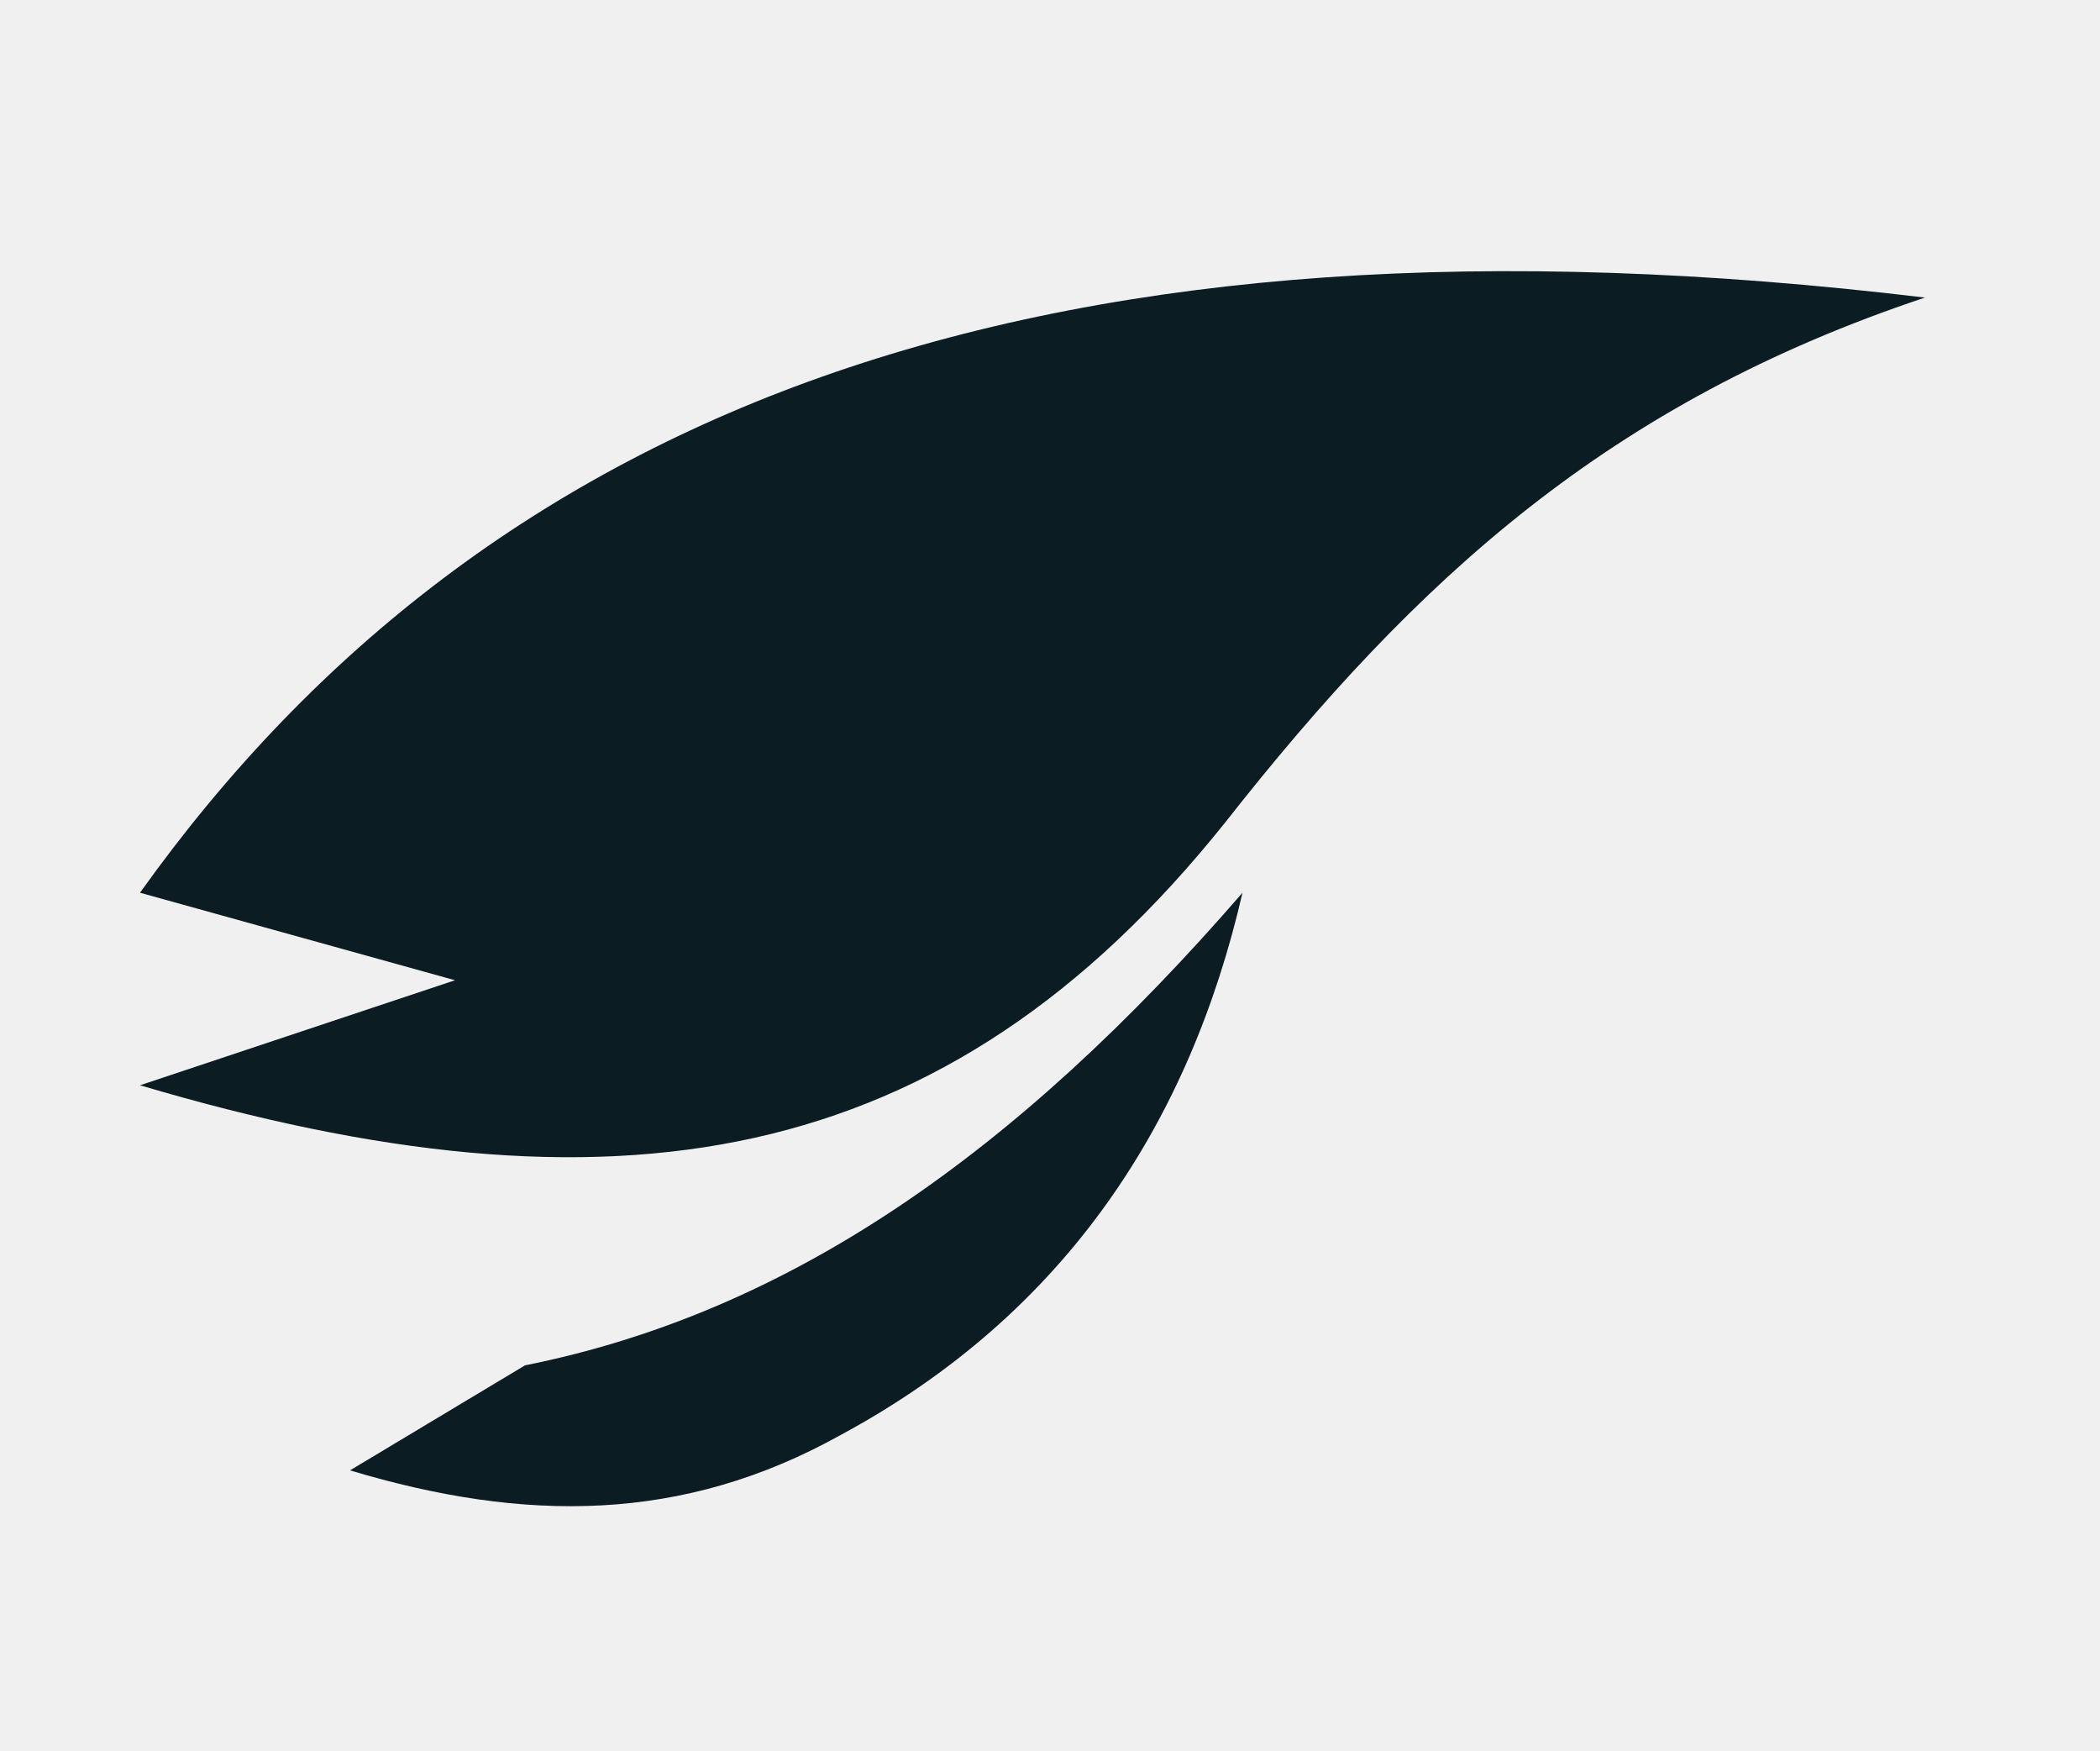
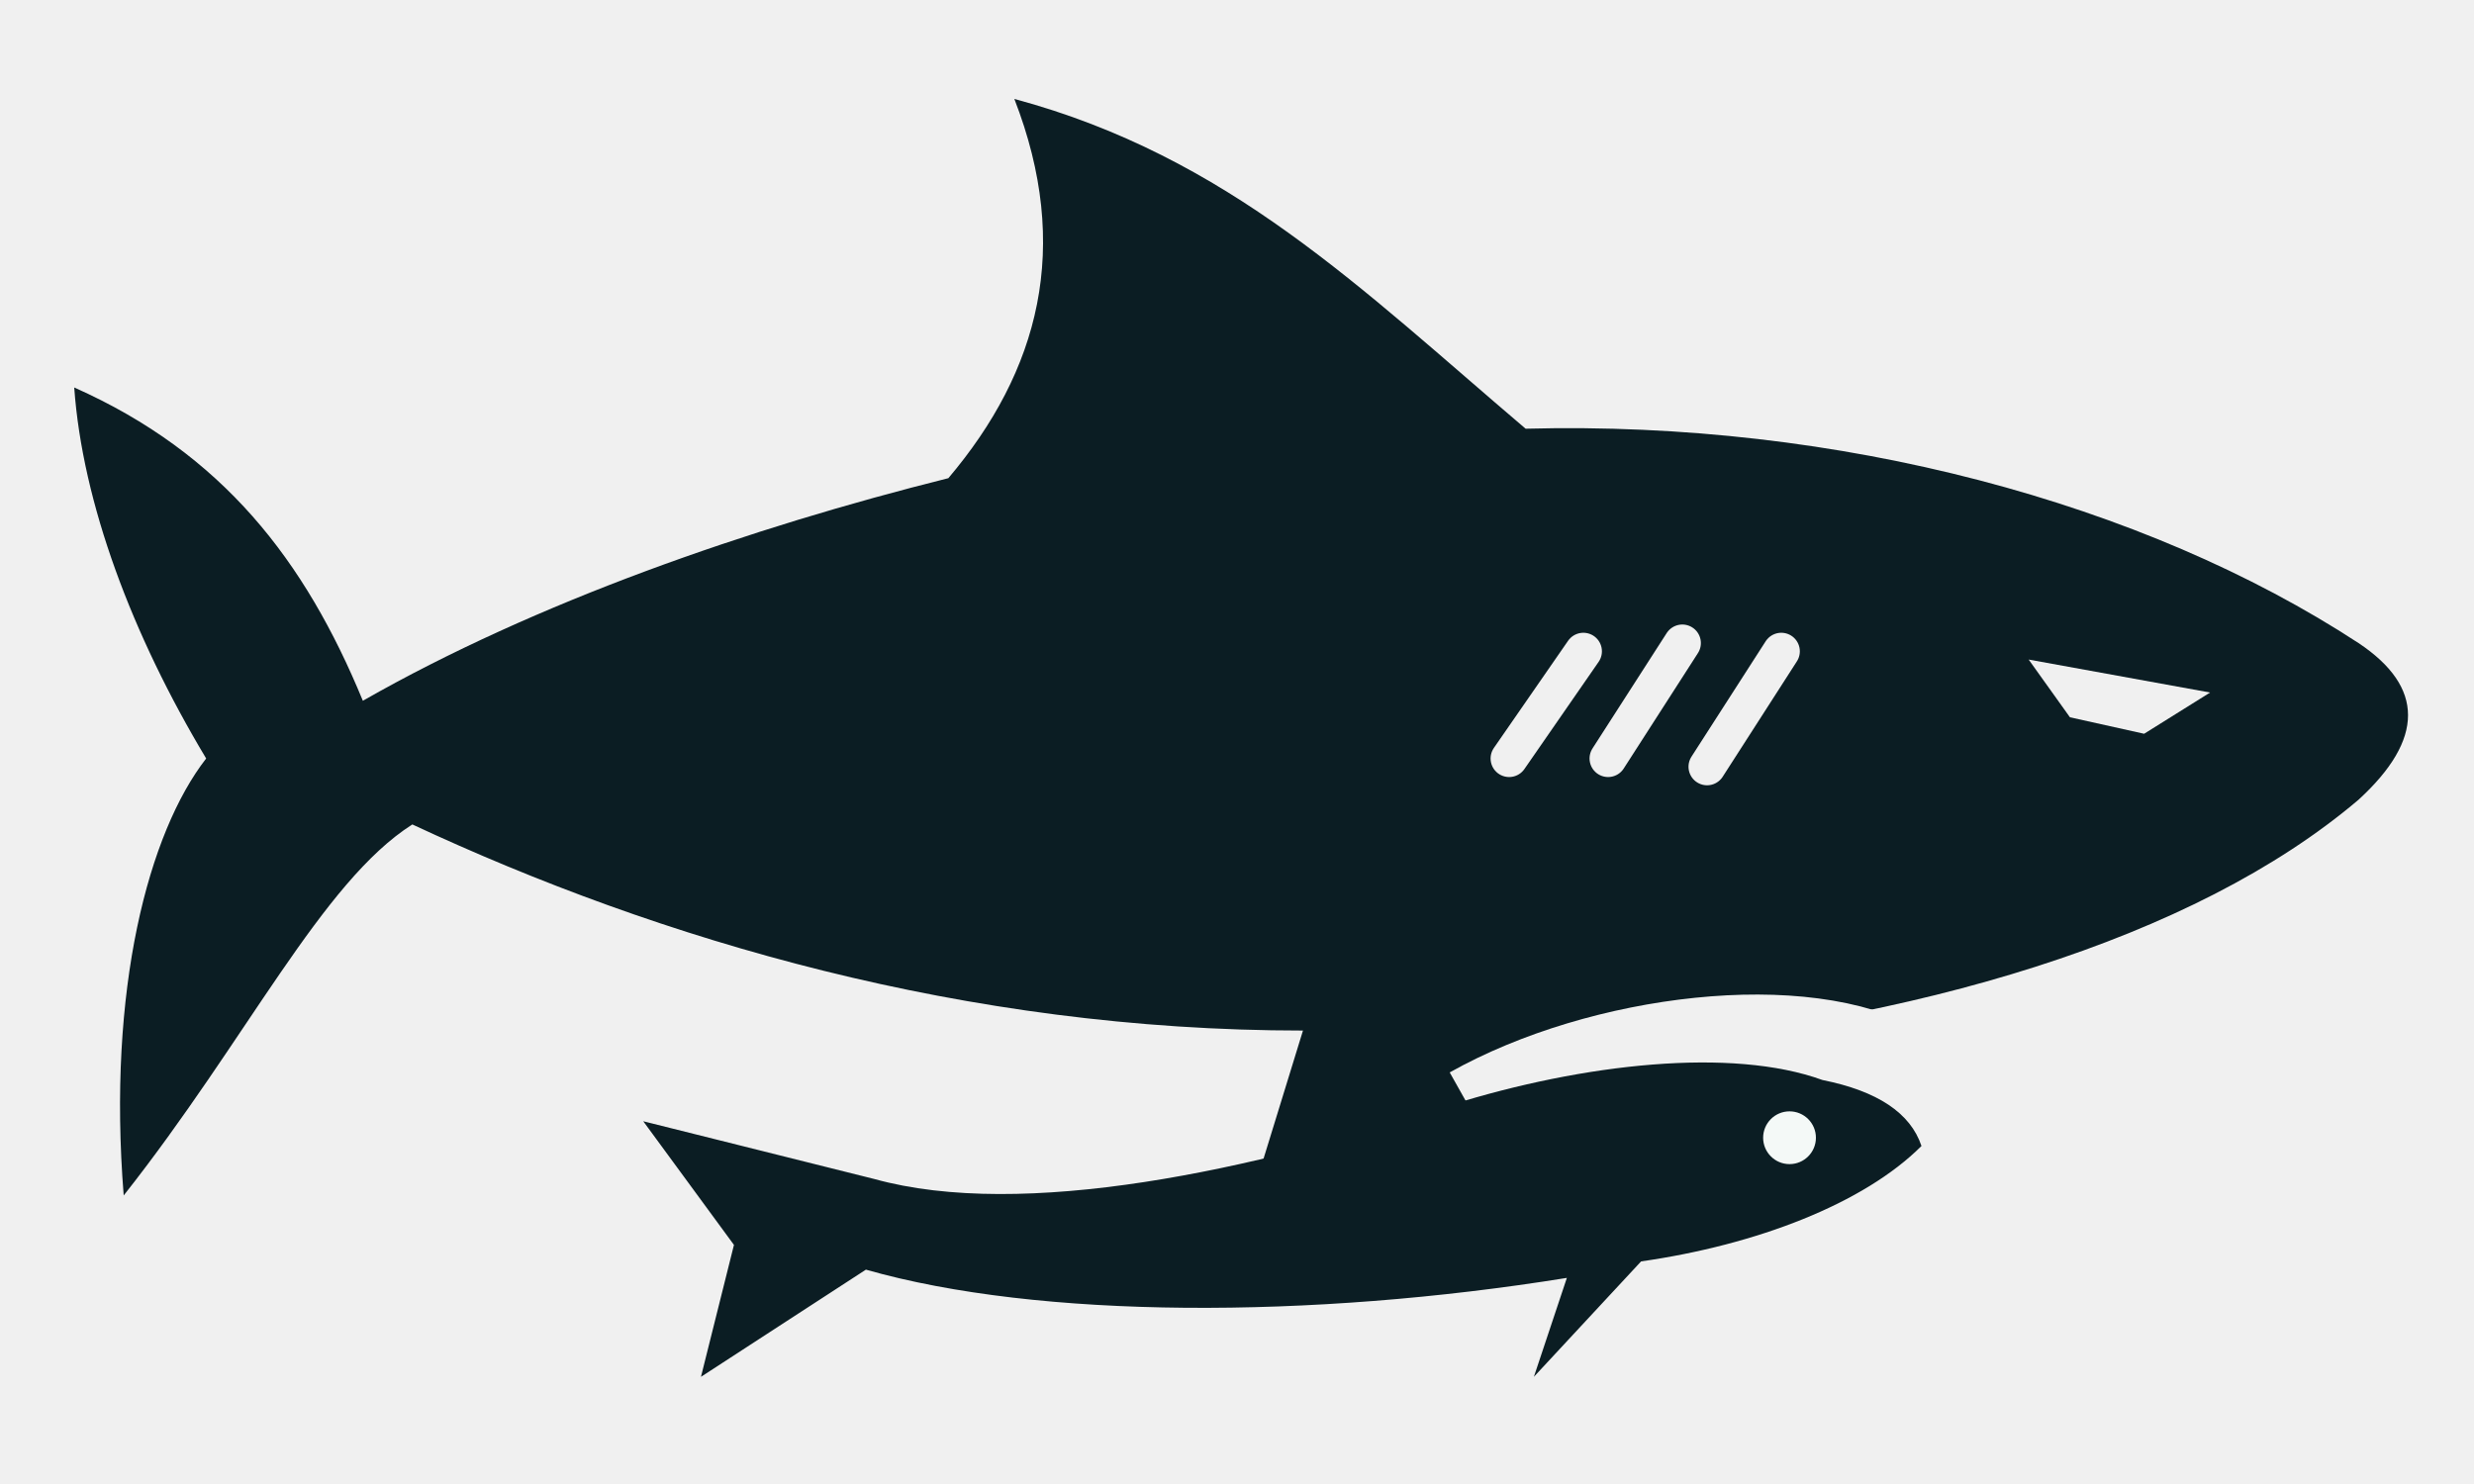
- <svg xmlns="http://www.w3.org/2000/svg" viewBox="0 0 120 100" role="img" aria-label="Remora">
-   <path fill="#0B1D23" d="M8 51C28 23 60 11 110 17 92 23 81 33 70 47 54 67 35 70 8 62l18-6ZM30 78c15-3 28-12 41-27-3 13-10 24-23 31-9 5-18 5-28 2Z" />
+ <svg xmlns="http://www.w3.org/2000/svg" viewBox="0 0 300 180" role="img" aria-label="Cybernetic shark with a remora">
+   <mask id="shark-cut" maskUnits="userSpaceOnUse" x="0" y="0" width="300" height="180">
+     <rect width="300" height="180" fill="white" />
+     <path d="M216 79l-9 14m-3-15l-9 14m-3-13l-9 13" stroke="black" stroke-width="4.5" stroke-linecap="round" />
+     <path d="M246 80l22 4-8 5-9-2Z" fill="black" />
+     <path d="M178 134C194 125 219 122 231 129" fill="none" stroke="black" stroke-width="9" />
+   </mask>
+   <path d="M44 85C65 73 91 64 115 58C126 45 130 30 123 12C149 19 165 35 185 52C223 51 260 61 286 78Q298 86 286 97C266 114 232 124 195 127L150 151L158 125C117 125 80 114 50 100C39 107 30 126 15 145C13 120 18 101 25 92C16 77 10 61 9 47C27 55 37 68 44 85Z" fill="#0B1D23" mask="url(#shark-cut)" />
+   <path d="M106 143C124 148 152 142 176 134C192 129 210 127 221 131Q231 133 233 139C226 146 213 151 199 153L186 167L190 155C159 160 126 160 105 154L85 167L89 151L78 136Z" fill="#0B1D23" />
+   <circle cx="217" cy="138" r="3.2" fill="#F4F9F7" />
</svg>
